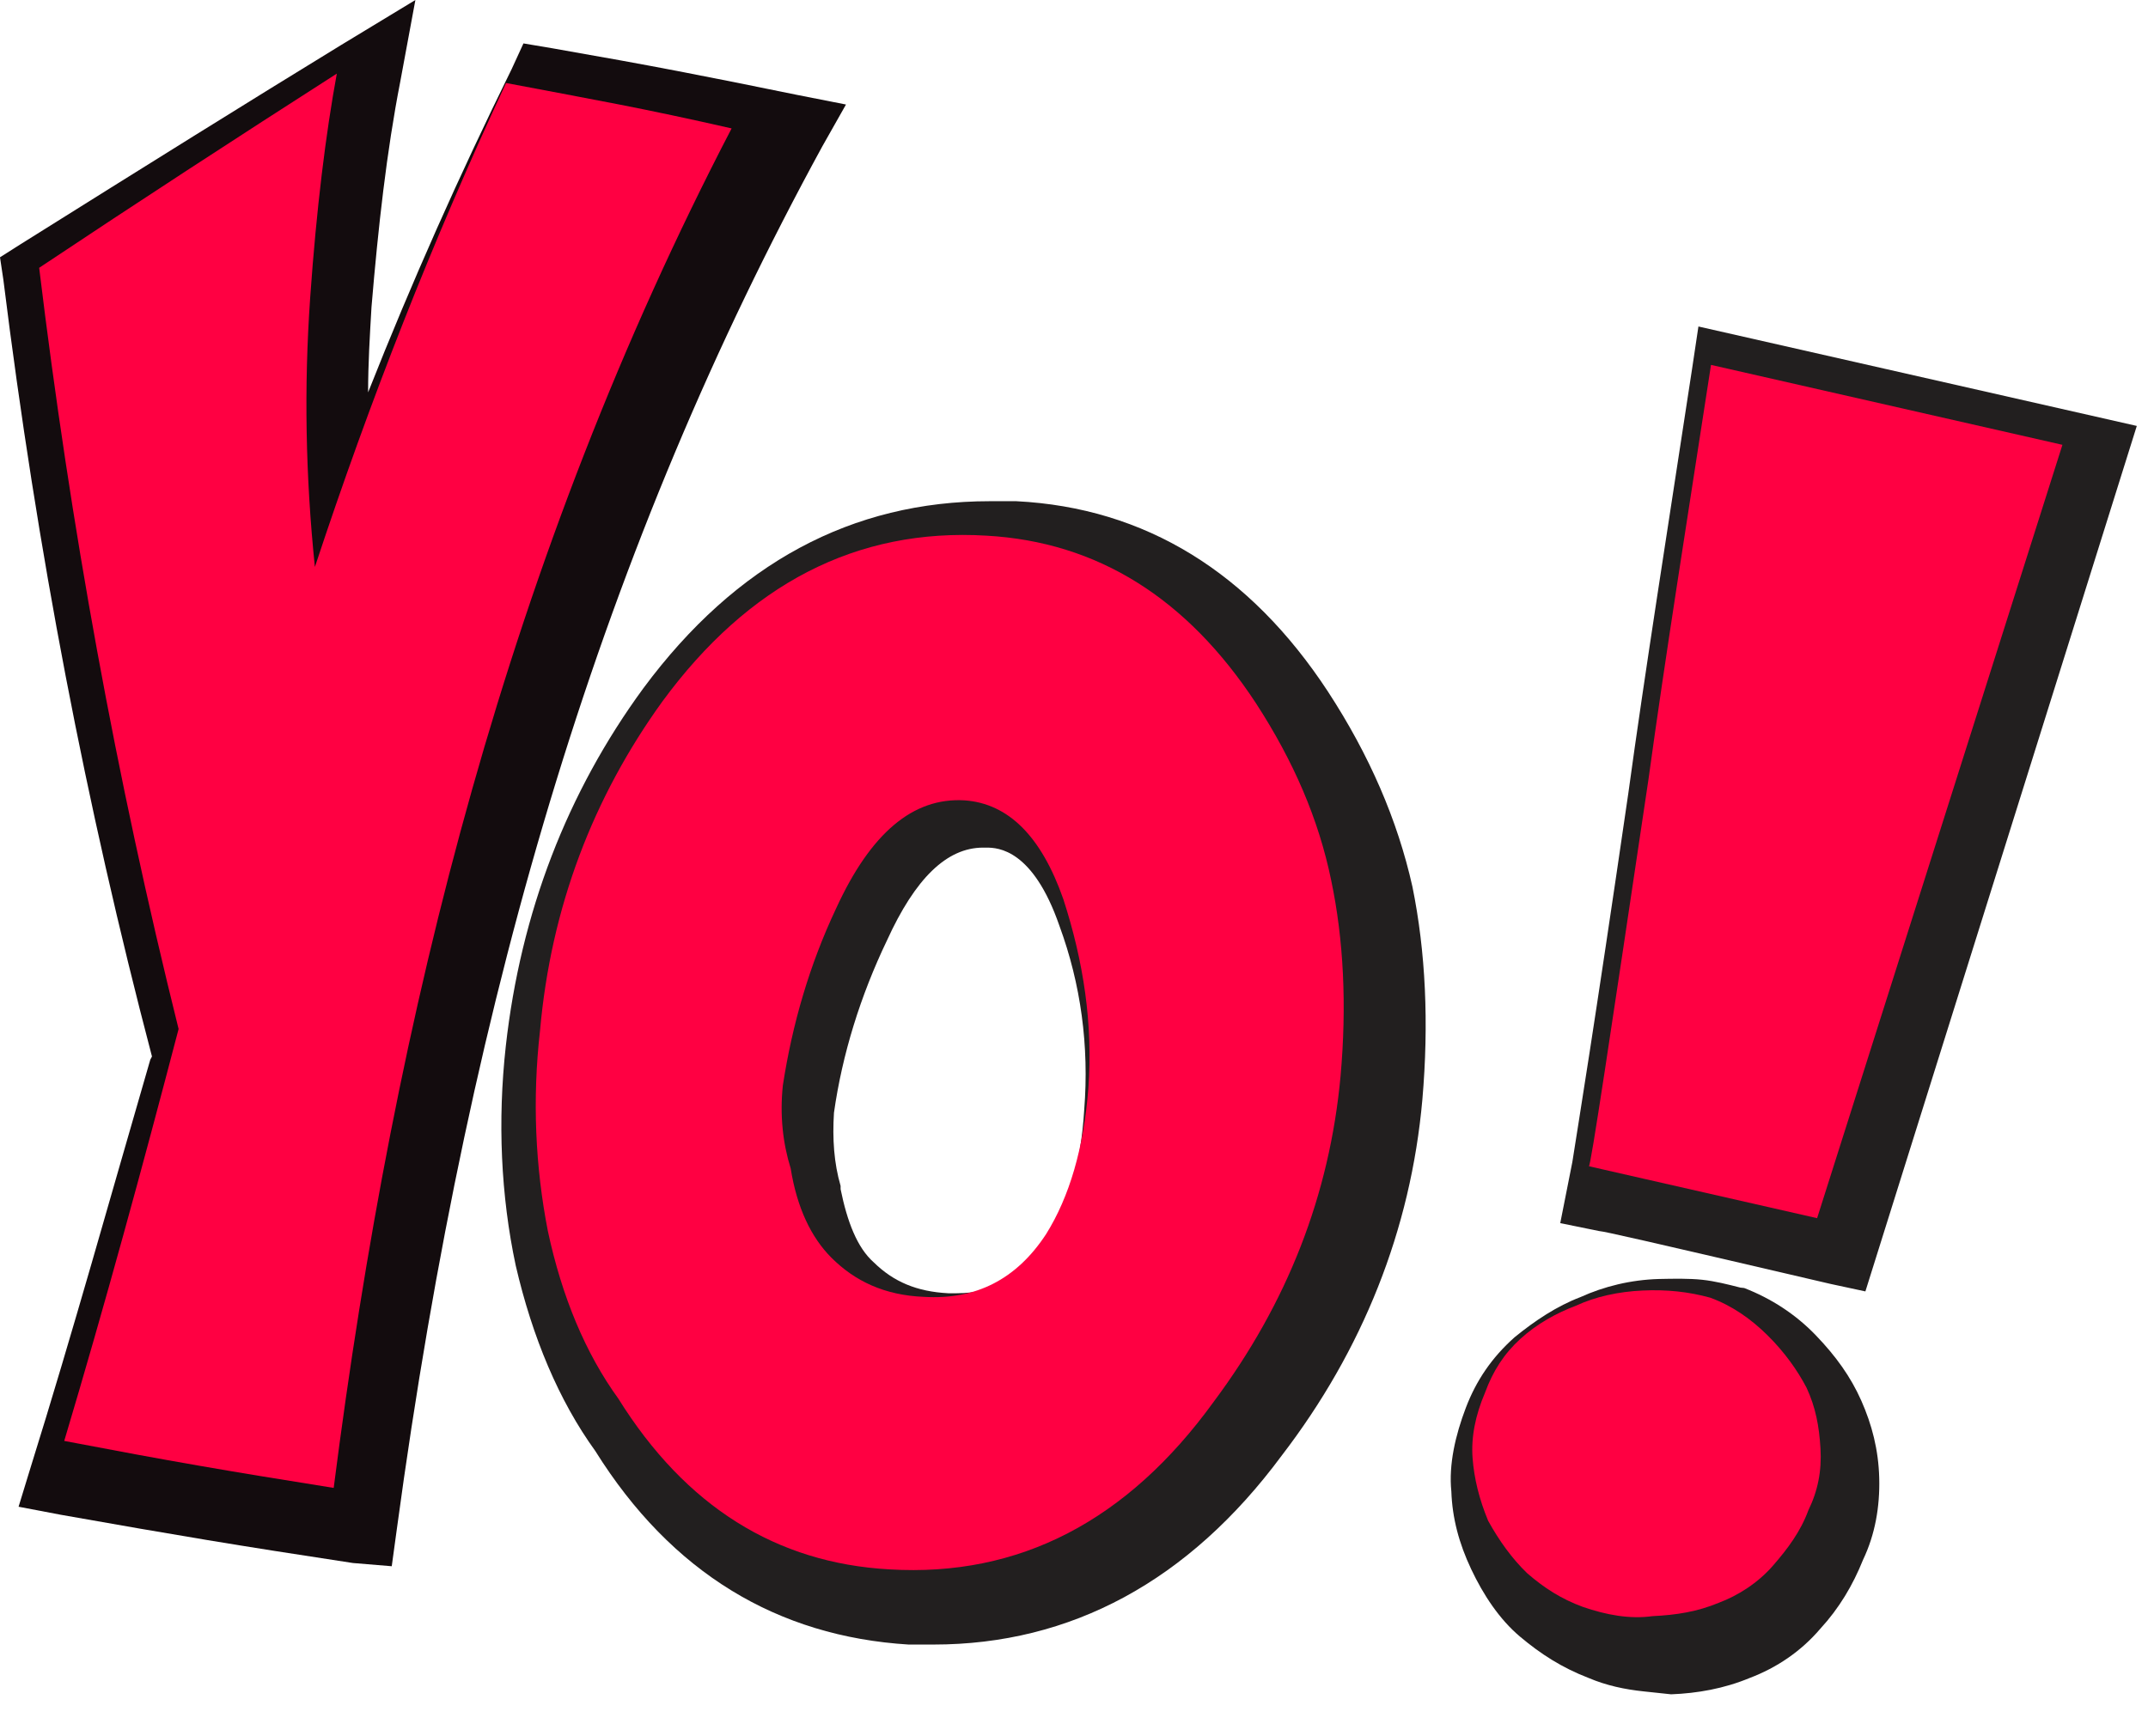
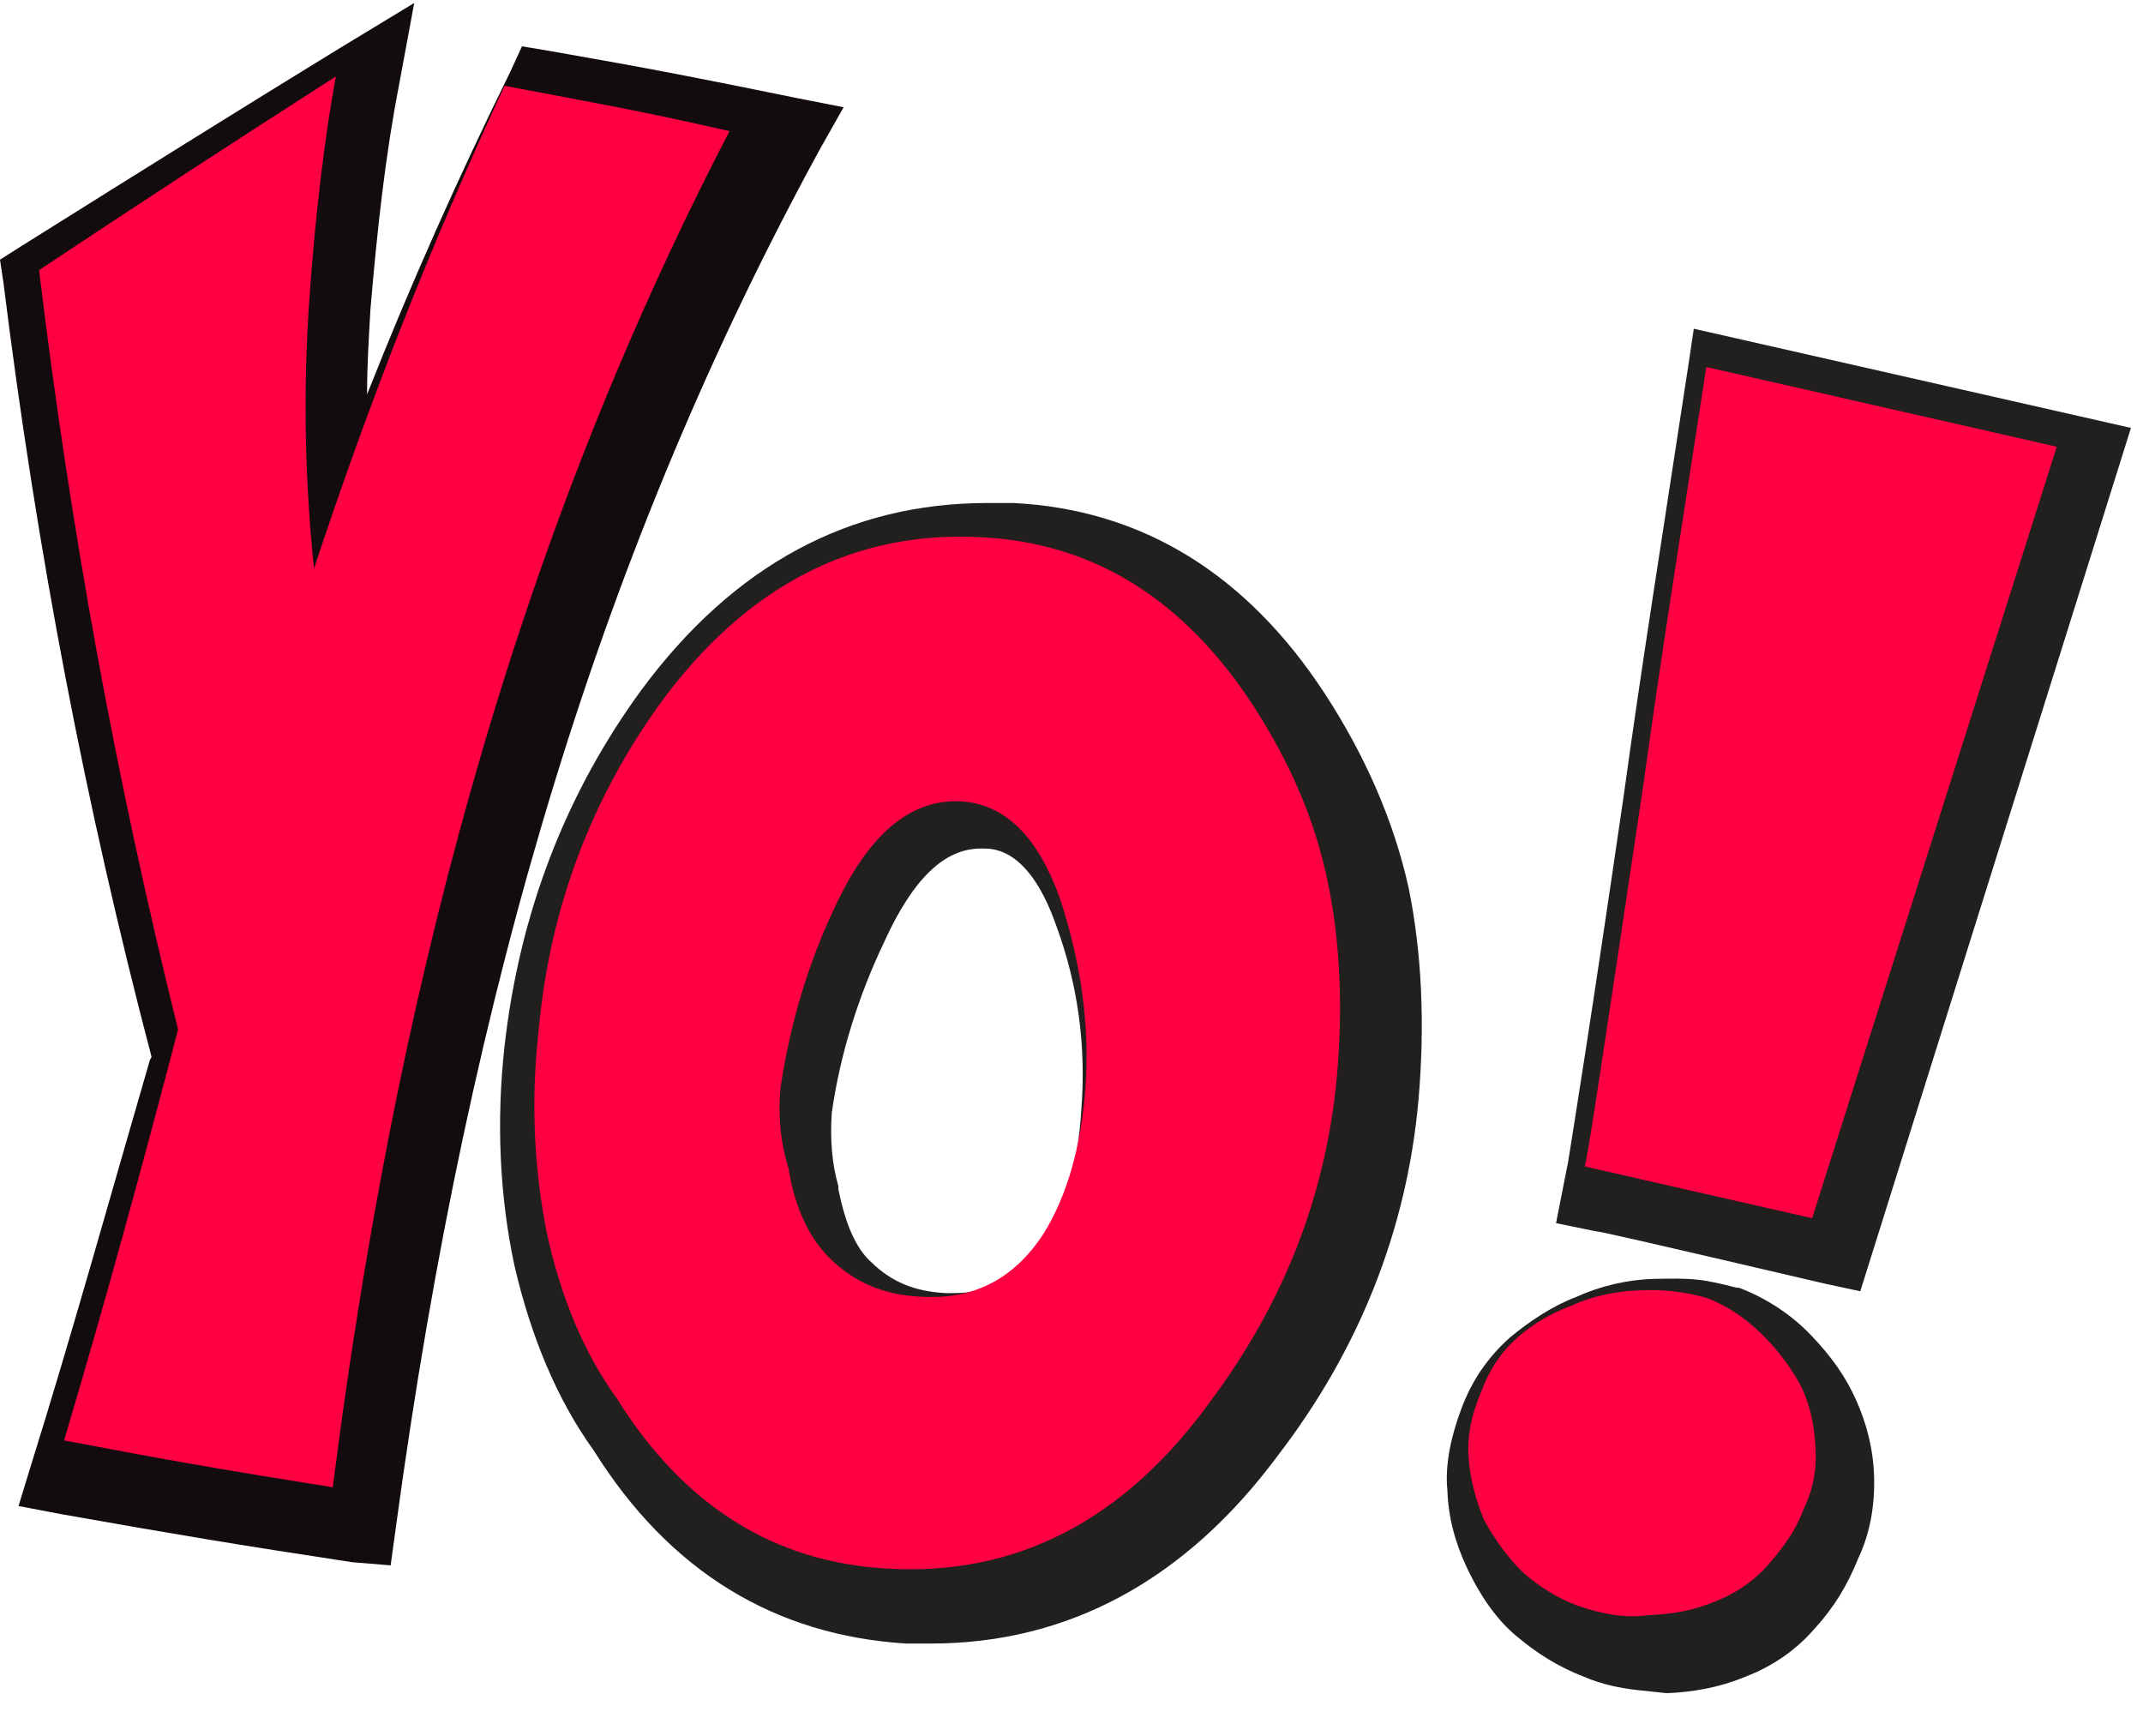
- <svg xmlns="http://www.w3.org/2000/svg" width="193" height="156" viewBox="0 0 193 156" fill="none">
-   <path d="M83.868 147.802C83.124 147.802 82.379 147.802 81.635 147.802C69.87 147.071 60.339 141.371 53.489 130.408C50.212 125.877 47.83 120.176 46.34 113.745C45 107.459 44.702 100.736 45.447 94.012C46.787 82.026 50.957 71.21 57.807 61.855C66.147 50.6 76.571 45.045 88.932 45.045C89.676 45.045 90.421 45.045 91.314 45.045C102.93 45.63 112.312 51.477 119.312 62.147C123.035 67.848 125.566 73.694 126.907 79.687C128.098 85.534 128.396 91.966 127.8 98.835C126.758 110.529 122.439 121.346 115.142 130.847C106.802 142.102 96.229 147.802 83.868 147.802ZM74.933 100.005C74.784 102.344 74.933 104.536 75.529 106.582V106.729V106.875C76.124 109.798 77.018 112.137 78.507 113.452C80.294 115.206 82.379 116.083 85.209 116.23C85.507 116.23 85.656 116.23 85.953 116.23C89.379 116.23 91.91 114.768 93.995 111.845C95.931 108.775 97.123 104.682 97.42 99.713C97.867 94.012 97.123 88.457 95.186 83.195C92.804 76.325 89.676 76.179 88.634 76.179C88.485 76.179 88.336 76.179 88.336 76.179C85.06 76.179 82.23 78.957 79.699 84.511C77.316 89.481 75.678 94.743 74.933 100.005Z" fill="#221F1F" />
-   <path d="M59.501 63.063C67.243 52.506 76.956 47.438 88.639 48.142C98.633 48.705 106.657 53.773 112.851 63.204C116.229 68.412 118.481 73.62 119.607 79.11C120.733 84.459 121.015 90.371 120.452 96.705C119.466 107.403 115.666 117.116 109.05 125.984C101.308 136.682 91.595 141.75 79.912 141.046C69.777 140.483 61.613 135.415 55.56 125.703C52.604 121.62 50.492 116.553 49.226 110.641C48.099 104.87 47.818 98.817 48.522 92.623C49.507 81.503 53.308 71.65 59.501 63.063ZM95.537 80.799C93.566 75.169 90.61 72.213 86.669 71.931C82.023 71.65 78.223 74.887 75.126 81.644C72.733 86.711 71.185 92.06 70.34 97.55C70.058 100.224 70.34 102.758 71.044 105.01C71.607 108.529 72.874 111.204 74.704 113.034C76.815 115.145 79.49 116.412 83.009 116.553C87.654 116.834 91.314 115.005 93.988 110.922C96.1 107.544 97.367 103.18 97.789 97.831C98.211 92.06 97.367 86.43 95.537 80.799Z" fill="#FF0042" />
-   <path d="M147.658 152.009C145.996 151.833 144.352 151.489 142.743 150.808C140.322 149.872 138.434 148.652 136.582 147.096C134.731 145.54 133.282 143.348 132.185 141.022C131.087 138.697 130.487 136.424 130.405 134.037C130.156 131.631 130.773 128.978 131.705 126.528C132.638 124.078 134.033 122.017 136.075 120.195C137.915 118.691 139.904 117.373 142.005 116.576C144.125 115.612 146.541 115.018 149.069 114.947C150.417 114.92 151.764 114.893 152.928 115.016C154.091 115.14 155.237 115.431 156.382 115.723L156.548 115.74L156.715 115.758C159.136 116.694 161.338 118.118 163.154 120.009C164.971 121.901 166.288 123.74 167.238 125.88C168.187 128.02 168.786 130.292 168.851 132.848C168.916 135.404 168.483 137.906 167.402 140.171C166.488 142.453 165.259 144.531 163.549 146.389C161.822 148.414 159.649 149.883 157.197 150.812C154.912 151.759 152.514 152.185 150.151 152.274C149.486 152.203 148.655 152.115 147.658 152.009ZM164.485 115.393C147.099 111.339 144.309 110.704 143.644 110.633L140.19 109.927L141.277 104.435C141.799 101.092 143.207 92.575 146.302 71.324C147.793 60.437 149.813 47.738 152.029 33.19L152.605 29.343L191.994 38.28L167.607 116.064L164.485 115.393Z" fill="#221F1F" />
-   <path d="M142.227 144.42C140.301 143.716 138.74 142.717 137.214 141.388C135.853 140.077 134.692 138.454 133.713 136.683C132.916 134.765 132.449 132.882 132.312 131.034C132.175 129.185 132.549 127.225 133.436 125.152C134.14 123.227 135.14 121.666 136.616 120.322C138.092 118.979 139.862 118 141.598 117.35C143.351 116.536 145.399 116.087 147.577 115.984C149.755 115.882 151.733 116.092 153.676 116.631C155.601 117.336 157.31 118.517 158.818 120.011C160.326 121.504 161.488 123.128 162.319 124.716C163.133 126.469 163.453 128.17 163.573 130.183C163.693 132.196 163.335 133.992 162.484 135.735C161.779 137.66 160.616 139.204 159.287 140.73C157.958 142.256 156.17 143.399 154.434 144.049C152.516 144.845 150.65 145.147 148.473 145.25C146.442 145.534 144.317 145.142 142.227 144.42ZM142.762 104.806C142.91 104.988 144.646 93.337 148.118 70.036C149.602 59.192 151.59 46.735 153.736 32.794L185.311 39.978L163.269 109.482C149.598 106.364 142.598 104.788 142.762 104.806Z" fill="#FF0042" />
-   <path d="M31.71 140.474C21.241 138.884 16.082 138.017 5.462 136.138L1.669 135.416L2.731 131.947C6.524 119.808 10.014 107.234 13.503 95.239L13.655 94.95C7.738 72.405 3.338 49.571 0.303 25.147L0 23.123L1.821 21.967C13.351 14.741 22.151 9.249 30.648 4.047L37.323 0L35.958 7.371C34.744 13.585 33.985 20.377 33.379 27.603C33.227 30.205 33.075 32.662 33.075 35.263C37.02 25.291 41.268 15.753 45.971 6.214L47.033 3.902L49.613 4.336C58.716 5.925 63.116 6.792 71.612 8.527L76.012 9.394L73.888 13.151C54.468 48.703 42.33 88.158 35.654 137.439L35.199 140.763L31.71 140.474Z" fill="url(#paint0_radial_72_579)" />
-   <path d="M45.467 7.459C53.631 9.008 57.713 9.712 65.736 11.541C45.748 49.97 35.472 90.791 29.983 133.724C20.27 132.175 15.343 131.331 5.771 129.501C9.431 117.255 12.809 104.867 16.047 92.48C10.416 69.817 6.334 47.295 3.519 24.069C12.387 18.157 21.255 12.386 30.264 6.615C29.279 11.964 28.434 18.72 27.871 26.744C27.308 34.767 27.449 42.791 28.293 50.955C33.22 36.034 38.851 21.676 45.467 7.459Z" fill="#FF0042" />
+ <svg xmlns="http://www.w3.org/2000/svg" width="163" height="132" viewBox="0 0 163 132" fill="none">
+   <path d="M70.807 124.998C70.178 124.998 69.55 124.998 68.921 124.998C58.99 124.381 50.945 119.569 45.162 110.315C42.396 106.49 40.385 101.678 39.128 96.249C37.996 90.943 37.745 85.267 38.373 79.591C39.505 69.473 43.025 60.342 48.807 52.445C55.847 42.944 64.647 38.256 75.081 38.256C75.71 38.256 76.338 38.256 77.093 38.256C86.898 38.749 94.818 43.685 100.727 52.692C103.869 57.504 106.006 62.44 107.138 67.499C108.144 72.434 108.395 77.864 107.892 83.663C107.012 93.534 103.367 102.665 97.207 110.685C90.167 120.186 81.241 124.998 70.807 124.998ZM63.264 84.65C63.139 86.624 63.264 88.475 63.767 90.202V90.326V90.449C64.27 92.917 65.024 94.891 66.281 96.002C67.79 97.482 69.55 98.223 71.939 98.346C72.19 98.346 72.316 98.346 72.567 98.346C75.458 98.346 77.596 97.112 79.356 94.644C80.99 92.053 81.996 88.598 82.247 84.403C82.624 79.591 81.996 74.902 80.361 70.46C78.35 64.661 75.71 64.537 74.83 64.537C74.704 64.537 74.579 64.537 74.579 64.537C71.813 64.537 69.424 66.882 67.287 71.571C65.276 75.766 63.893 80.208 63.264 84.65Z" fill="#221F1F" />
+   <path d="M50.237 53.466C56.772 44.554 64.971 40.276 74.833 40.87C83.27 41.345 90.043 45.623 95.271 53.584C98.123 57.981 100.024 62.377 100.975 67.012C101.926 71.527 102.163 76.518 101.688 81.865C100.856 90.896 97.648 99.094 92.063 106.581C85.528 115.611 77.329 119.889 67.466 119.295C58.911 118.82 52.019 114.542 46.91 106.343C44.414 102.897 42.632 98.619 41.562 93.629C40.612 88.757 40.374 83.647 40.968 78.419C41.8 69.032 45.008 60.714 50.237 53.466ZM80.656 68.438C78.992 63.684 76.497 61.189 73.17 60.952C69.249 60.714 66.04 63.447 63.426 69.15C61.406 73.428 60.099 77.944 59.386 82.578C59.148 84.835 59.386 86.974 59.98 88.876C60.456 91.846 61.525 94.104 63.07 95.649C64.852 97.431 67.11 98.5 70.08 98.619C74.002 98.857 77.091 97.312 79.349 93.866C81.131 91.014 82.201 87.331 82.557 82.815C82.914 77.944 82.201 73.191 80.656 68.438Z" fill="#FF0042" />
+   <path d="M124.657 128.55C123.254 128.401 121.866 128.111 120.508 127.536C118.464 126.746 116.871 125.716 115.308 124.403C113.744 123.089 112.522 121.238 111.595 119.275C110.668 117.312 110.163 115.394 110.093 113.378C109.882 111.348 110.404 109.108 111.191 107.04C111.978 104.972 113.155 103.232 114.879 101.694C116.433 100.425 118.112 99.312 119.885 98.639C121.674 97.825 123.714 97.324 125.848 97.264C126.986 97.241 128.123 97.218 129.105 97.323C130.087 97.427 131.055 97.673 132.022 97.919L132.162 97.934L132.302 97.948C134.346 98.739 136.205 99.94 137.738 101.537C139.272 103.134 140.384 104.687 141.185 106.493C141.987 108.299 142.493 110.218 142.548 112.375C142.602 114.533 142.236 116.645 141.324 118.557C140.552 120.483 139.515 122.237 138.072 123.806C136.613 125.516 134.779 126.755 132.71 127.54C130.78 128.339 128.756 128.698 126.762 128.773C126.201 128.714 125.499 128.64 124.657 128.55ZM138.861 97.64C124.185 94.219 121.83 93.682 121.269 93.622L118.353 93.026L119.27 88.39C119.712 85.568 120.9 78.379 123.513 60.439C124.771 51.249 126.476 40.529 128.347 28.249L128.833 25.001L162.084 32.545L141.497 98.207L138.861 97.64Z" fill="#221F1F" />
+   <path d="M120.071 122.144C118.446 121.549 117.128 120.706 115.84 119.584C114.691 118.477 113.711 117.107 112.885 115.612C112.212 113.993 111.818 112.403 111.702 110.843C111.586 109.283 111.902 107.628 112.651 105.878C113.245 104.253 114.089 102.935 115.335 101.801C116.581 100.667 118.076 99.841 119.541 99.293C121.021 98.605 122.75 98.226 124.588 98.139C126.426 98.053 128.096 98.23 129.736 98.686C131.362 99.28 132.804 100.278 134.077 101.538C135.35 102.799 136.331 104.17 137.033 105.51C137.72 106.99 137.99 108.426 138.091 110.125C138.192 111.825 137.891 113.34 137.172 114.812C136.577 116.437 135.594 117.74 134.473 119.028C133.351 120.316 131.842 121.282 130.376 121.83C128.757 122.503 127.182 122.758 125.344 122.844C123.63 123.084 121.836 122.753 120.071 122.144ZM120.524 88.703C120.648 88.857 122.114 79.022 125.045 59.352C126.297 50.198 127.976 39.682 129.787 27.914L156.441 33.978L137.834 92.65C126.294 90.019 120.385 88.688 120.524 88.703Z" fill="#FF0042" />
+   <path d="M26.768 118.809C17.93 117.467 13.576 116.735 4.611 115.15L1.409 114.54L2.305 111.612C5.507 101.364 8.453 90.75 11.399 80.624L11.527 80.38C6.532 61.349 2.818 42.073 0.256 21.456L0 19.748L1.537 18.772C11.271 12.672 18.699 8.036 25.871 3.644L31.506 0.228L30.354 6.45C29.329 11.696 28.689 17.43 28.177 23.529C28.049 25.726 27.92 27.799 27.92 29.995C31.25 21.578 34.837 13.526 38.807 5.474L39.703 3.522L41.881 3.888C49.565 5.23 53.279 5.962 60.452 7.426L64.166 8.158L62.373 11.33C45.979 41.341 35.733 74.646 30.098 116.247L29.713 119.053L26.768 118.809Z" fill="url(#paint0_radial_113_6815)" />
+   <path d="M38.38 6.527C45.272 7.834 48.718 8.428 55.491 9.973C38.618 42.412 29.943 76.871 25.309 113.113C17.11 111.806 12.951 111.093 4.871 109.548C7.961 99.21 10.812 88.754 13.545 78.297C8.792 59.166 5.346 40.154 2.97 20.548C10.456 15.557 17.942 10.686 25.547 5.814C24.715 10.329 24.002 16.033 23.527 22.806C23.052 29.579 23.17 36.352 23.883 43.244C28.042 30.648 32.795 18.528 38.38 6.527Z" fill="#FF0042" />
  <defs>
-     <radialGradient id="paint0_radial_72_579" cx="0" cy="0" r="1" gradientUnits="userSpaceOnUse" gradientTransform="translate(38.0003 70.5121) scale(58.8619 56.0685)">
+     <radialGradient id="paint0_radial_113_6815" cx="0" cy="0" r="1" gradientUnits="userSpaceOnUse" gradientTransform="translate(32.078 59.7509) scale(49.6883 47.3303)">
      <stop offset="0.574" stop-color="#130C0E" />
      <stop offset="0.798" stop-color="#130C0E" />
      <stop offset="1" stop-color="#130C0E" />
    </radialGradient>
  </defs>
</svg>
